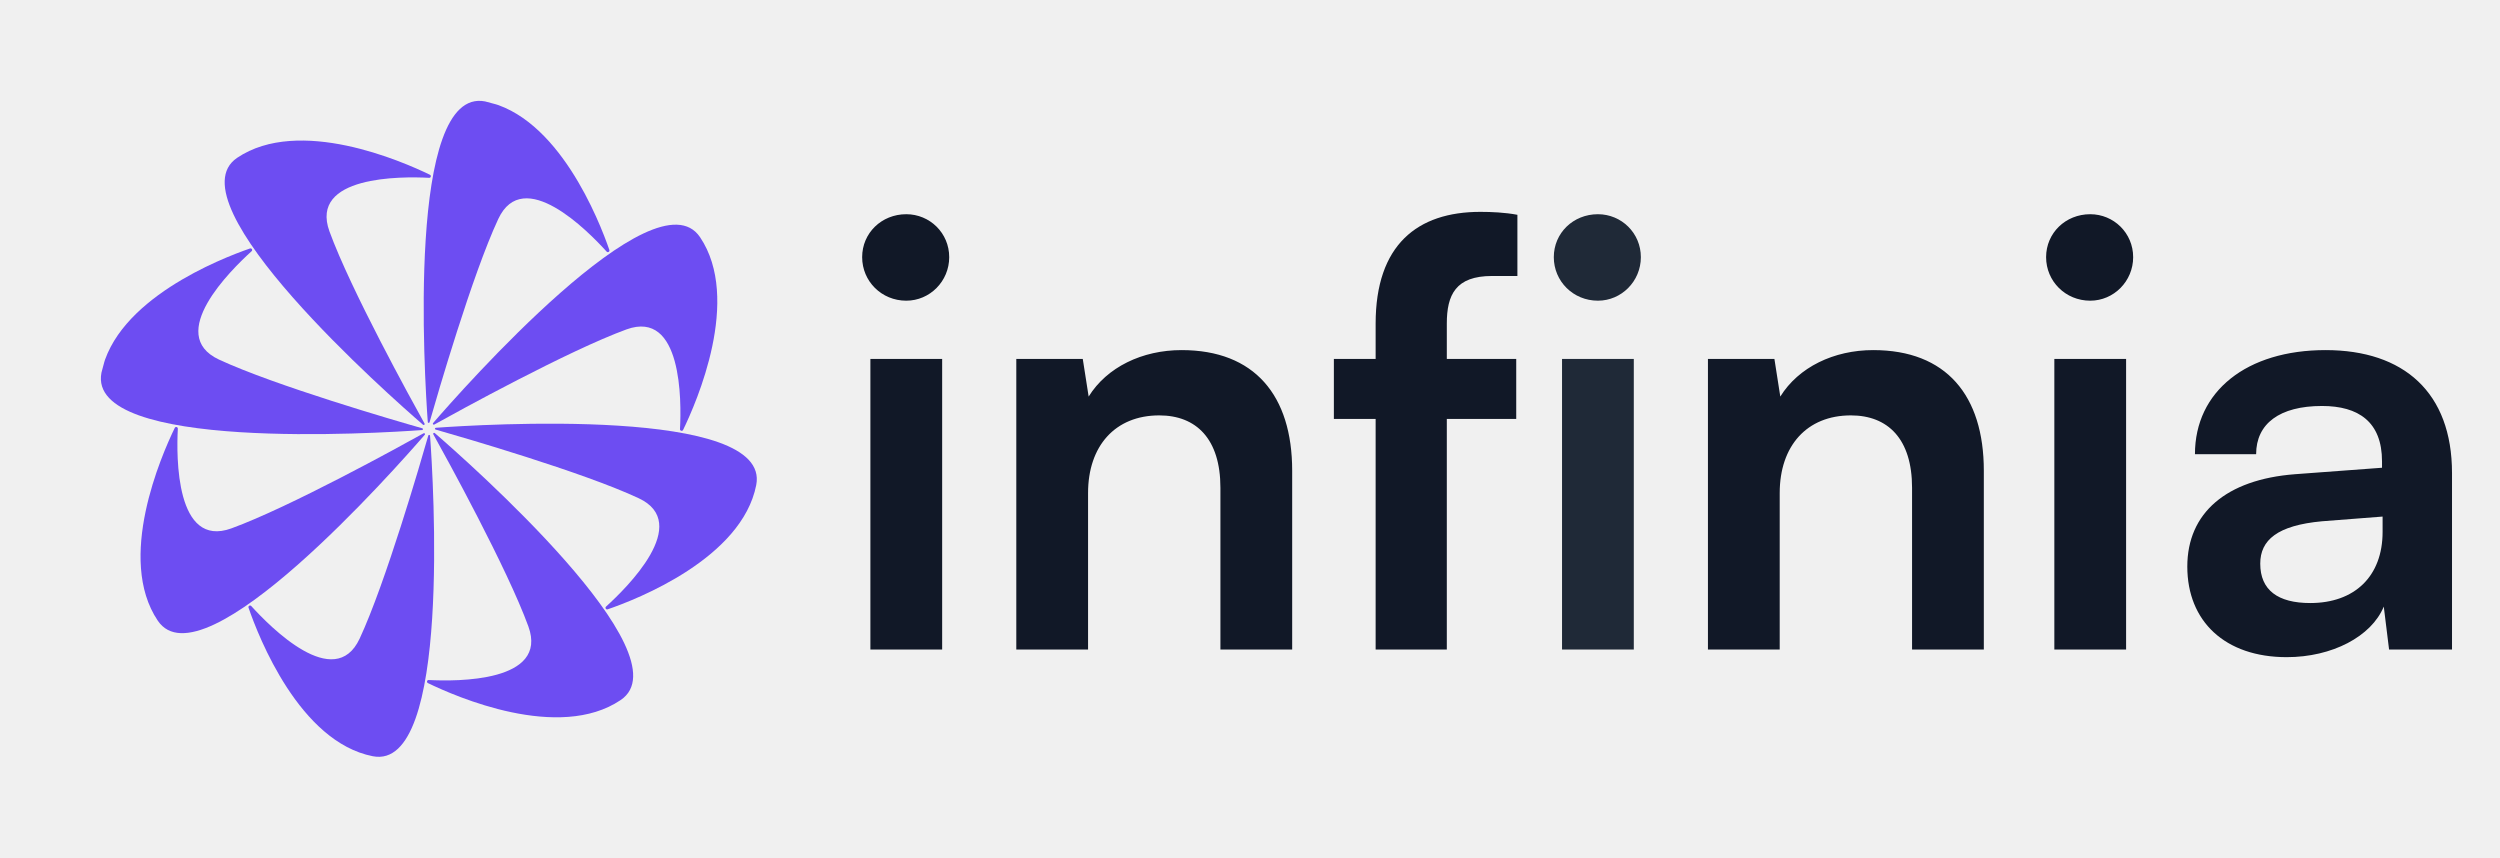
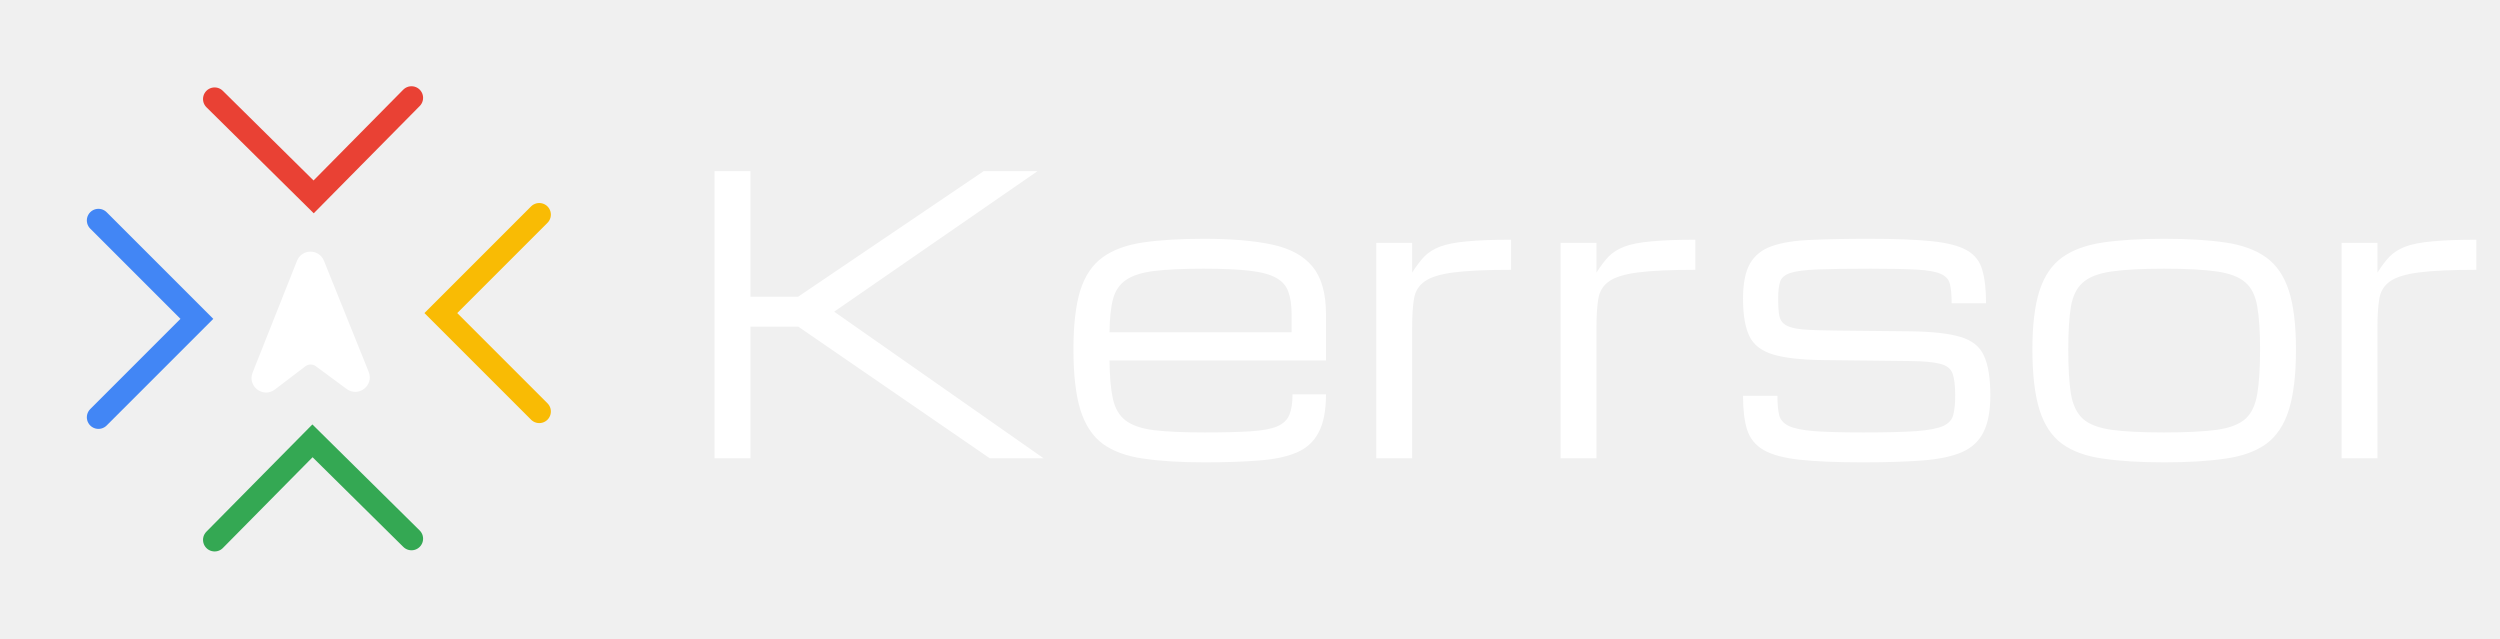
- <svg xmlns="http://www.w3.org/2000/svg" width="102" height="35" viewBox="0 0 102 35" fill="none">
-   <g clip-path="url(#clip0_149_2274)">
-     <path d="M17.323 17.284C17.327 17.292 17.328 17.301 17.326 17.31C17.324 17.319 17.32 17.326 17.312 17.332C17.305 17.338 17.297 17.341 17.288 17.341C17.279 17.341 17.27 17.337 17.263 17.332C15.927 16.177 6.957 8.269 9.677 6.438C12.2 4.741 16.404 6.577 17.541 7.13C17.555 7.136 17.566 7.148 17.573 7.162C17.579 7.176 17.581 7.192 17.576 7.207C17.573 7.222 17.563 7.235 17.551 7.244C17.538 7.253 17.523 7.257 17.507 7.255C16.365 7.195 12.615 7.167 13.442 9.441C14.306 11.816 16.78 16.309 17.323 17.284Z" fill="#6D4DF2" />
-     <path d="M17.528 17.221C17.527 17.231 17.522 17.24 17.514 17.247C17.506 17.253 17.497 17.256 17.487 17.255C17.477 17.254 17.468 17.249 17.461 17.241C17.455 17.234 17.452 17.224 17.453 17.214C17.326 15.446 16.572 3.517 19.794 4.138C22.776 4.724 24.449 9.002 24.862 10.199C24.867 10.213 24.867 10.229 24.862 10.243C24.857 10.258 24.847 10.27 24.834 10.278C24.82 10.286 24.805 10.289 24.789 10.287C24.774 10.284 24.76 10.276 24.75 10.265C23.983 9.418 21.352 6.745 20.329 8.935C19.261 11.222 17.834 16.149 17.528 17.221Z" fill="#6D4DF2" />
-     <path d="M17.716 17.323C17.708 17.327 17.699 17.328 17.69 17.326C17.681 17.324 17.674 17.32 17.668 17.312C17.662 17.305 17.659 17.297 17.659 17.288C17.659 17.279 17.662 17.27 17.668 17.263C18.825 15.927 26.731 6.957 28.562 9.677C30.261 12.201 28.423 16.404 27.87 17.541C27.864 17.555 27.852 17.566 27.838 17.573C27.824 17.579 27.808 17.581 27.793 17.576C27.778 17.573 27.765 17.563 27.756 17.551C27.747 17.538 27.743 17.523 27.744 17.507C27.805 16.363 27.833 12.615 25.56 13.44C23.188 14.307 18.691 16.78 17.716 17.323Z" fill="#6D4DF2" />
-     <path d="M17.779 17.528C17.769 17.527 17.76 17.522 17.753 17.514C17.747 17.506 17.744 17.497 17.745 17.487C17.746 17.477 17.751 17.468 17.759 17.461C17.766 17.455 17.776 17.452 17.786 17.453C19.55 17.325 31.487 16.573 30.854 19.791C30.268 22.774 25.998 24.449 24.794 24.86C24.779 24.865 24.763 24.865 24.748 24.86C24.734 24.855 24.722 24.845 24.714 24.831C24.706 24.818 24.703 24.802 24.705 24.787C24.708 24.772 24.716 24.758 24.727 24.748C25.574 23.981 28.247 21.35 26.057 20.327C23.784 19.263 18.851 17.834 17.779 17.528Z" fill="#6D4DF2" />
-     <path d="M17.677 17.716C17.673 17.708 17.672 17.699 17.674 17.69C17.676 17.681 17.681 17.674 17.688 17.668C17.695 17.662 17.703 17.659 17.713 17.659C17.722 17.659 17.73 17.663 17.737 17.668C19.073 18.826 28.043 26.731 25.323 28.562C22.801 30.261 18.596 28.423 17.459 27.87C17.445 27.864 17.434 27.852 17.428 27.838C17.421 27.824 17.42 27.808 17.424 27.793C17.428 27.778 17.437 27.765 17.45 27.756C17.462 27.747 17.478 27.743 17.493 27.745C18.635 27.805 22.385 27.833 21.558 25.559C20.693 23.188 18.22 18.691 17.677 17.716Z" fill="#6D4DF2" />
-     <path d="M17.472 17.779C17.473 17.774 17.474 17.769 17.477 17.765C17.479 17.761 17.482 17.757 17.486 17.753C17.49 17.75 17.494 17.748 17.499 17.747C17.503 17.745 17.509 17.745 17.513 17.745C17.518 17.746 17.523 17.747 17.527 17.749C17.532 17.752 17.536 17.755 17.539 17.759C17.542 17.762 17.544 17.767 17.546 17.772C17.547 17.776 17.548 17.781 17.547 17.786C17.675 19.55 18.427 31.487 15.209 30.854C12.226 30.268 10.553 25.998 10.14 24.794C10.135 24.779 10.135 24.763 10.14 24.748C10.145 24.734 10.155 24.722 10.169 24.714C10.182 24.706 10.197 24.703 10.213 24.705C10.228 24.708 10.242 24.716 10.252 24.727C11.019 25.574 13.65 28.247 14.673 26.057C15.733 23.783 17.166 18.851 17.472 17.779Z" fill="#6D4DF2" />
-     <path d="M17.284 17.677C17.292 17.673 17.301 17.672 17.31 17.674C17.318 17.676 17.326 17.68 17.332 17.688C17.338 17.695 17.341 17.703 17.341 17.712C17.34 17.721 17.337 17.73 17.332 17.737C16.176 19.073 8.269 28.043 6.437 25.323C4.741 22.802 6.577 18.596 7.13 17.459C7.136 17.445 7.148 17.434 7.162 17.427C7.176 17.421 7.192 17.419 7.207 17.424C7.221 17.427 7.235 17.437 7.243 17.449C7.252 17.462 7.257 17.477 7.255 17.493C7.195 18.635 7.167 22.385 9.44 21.558C11.816 20.694 16.309 18.22 17.284 17.677Z" fill="#6D4DF2" />
-     <path d="M17.221 17.472C17.226 17.473 17.231 17.474 17.235 17.477C17.24 17.479 17.244 17.482 17.247 17.486C17.25 17.49 17.252 17.494 17.254 17.499C17.255 17.503 17.256 17.509 17.255 17.513C17.255 17.518 17.253 17.523 17.251 17.527C17.248 17.532 17.245 17.536 17.241 17.539C17.238 17.542 17.233 17.544 17.229 17.546C17.224 17.547 17.219 17.548 17.214 17.547C15.447 17.674 3.517 18.428 4.139 15.206C4.724 12.223 9.002 10.553 10.199 10.138C10.213 10.133 10.229 10.133 10.244 10.138C10.258 10.143 10.271 10.153 10.278 10.166C10.286 10.18 10.289 10.195 10.287 10.211C10.284 10.226 10.277 10.24 10.265 10.25C9.418 11.017 6.745 13.648 8.935 14.671C11.223 15.735 16.149 17.168 17.221 17.472Z" fill="#6D4DF2" />
-   </g>
-   <path d="M36.976 12.268C35.968 12.268 35.176 11.476 35.176 10.492C35.176 9.508 35.968 8.74 36.976 8.74C37.936 8.74 38.728 9.508 38.728 10.492C38.728 11.476 37.936 12.268 36.976 12.268ZM35.512 26.5V14.644H38.44V26.5H35.512ZM44.393 26.5H41.465V14.644H44.177L44.417 16.18C45.161 14.98 46.601 14.284 48.209 14.284C51.185 14.284 52.721 16.132 52.721 19.204V26.5H49.793V19.9C49.793 17.908 48.809 16.948 47.297 16.948C45.497 16.948 44.393 18.196 44.393 20.116V26.5ZM54.422 14.644H56.126V13.204C56.126 9.988 57.83 8.644 60.398 8.644C60.854 8.644 61.406 8.668 61.91 8.764V11.26H60.878C59.39 11.26 59.03 12.028 59.03 13.204V14.644H61.862V17.092H59.03V26.5H56.126V17.092H54.422V14.644ZM72.612 26.5H69.684V14.644H72.396L72.636 16.18C73.38 14.98 74.82 14.284 76.428 14.284C79.404 14.284 80.94 16.132 80.94 19.204V26.5H78.012V19.9C78.012 17.908 77.028 16.948 75.516 16.948C73.716 16.948 72.612 18.196 72.612 20.116V26.5ZM85.281 12.268C84.273 12.268 83.481 11.476 83.481 10.492C83.481 9.508 84.273 8.74 85.281 8.74C86.241 8.74 87.033 9.508 87.033 10.492C87.033 11.476 86.241 12.268 85.281 12.268ZM83.817 26.5V14.644H86.745V26.5H83.817ZM93.298 26.812C90.778 26.812 89.242 25.348 89.242 23.116C89.242 20.932 90.826 19.564 93.634 19.348L97.186 19.084V18.82C97.186 17.212 96.226 16.564 94.738 16.564C93.01 16.564 92.05 17.284 92.05 18.532H89.554C89.554 15.964 91.666 14.284 94.882 14.284C98.074 14.284 100.042 16.012 100.042 19.3V26.5H97.474L97.258 24.748C96.754 25.972 95.146 26.812 93.298 26.812ZM94.258 24.604C96.058 24.604 97.21 23.524 97.21 21.7V21.076L94.738 21.268C92.914 21.436 92.218 22.036 92.218 22.996C92.218 24.076 92.938 24.604 94.258 24.604Z" fill="#111827" />
-   <path d="M65.195 12.268C64.187 12.268 63.395 11.476 63.395 10.492C63.395 9.508 64.187 8.74 65.195 8.74C66.155 8.74 66.947 9.508 66.947 10.492C66.947 11.476 66.155 12.268 65.195 12.268ZM63.731 26.5V14.644H66.659V26.5H63.731Z" fill="#1F2937" />
-   <defs>
-     <clipPath id="clip0_149_2274">
-       <rect width="27" height="27" fill="white" transform="translate(7.9541 0.965942) rotate(15)" />
-     </clipPath>
-   </defs>
+ <svg xmlns="http://www.w3.org/2000/svg" width="431" height="110" viewBox="0 0 431 110" fill="none">
+   <path d="M70.941 16.869L54.072 33.941L37 17.072" stroke="#E94134" stroke-width="4" stroke-linecap="round" />
+   <path d="M37.001 93.071L53.87 76L70.941 92.869" stroke="#34A853" stroke-width="4" stroke-linecap="round" />
+   <path d="M16.971 38L33.941 54.971L16.971 71.941" stroke="#4286F5" stroke-width="4" stroke-linecap="round" />
+   <path d="M92.971 37L76 53.971L92.971 70.941" stroke="#F9BB04" stroke-width="4" stroke-linecap="round" />
+   <path d="M60.06 66.658C61.682 67.856 63.857 66.173 63.103 64.302L55.382 45.138C54.707 43.463 52.335 43.469 51.668 45.147L44.011 64.429C43.263 66.312 45.469 67.986 47.081 66.758L52.345 62.75C53.052 62.212 54.03 62.205 54.745 62.733L60.06 66.658Z" fill="white" />
+   <path d="M60.06 66.658C61.682 67.856 63.857 66.173 63.103 64.302L55.382 45.138C54.707 43.463 52.335 43.469 51.668 45.147L44.011 64.429C43.263 66.312 45.469 67.986 47.081 66.758L52.345 62.75C53.052 62.212 54.03 62.205 54.745 62.733L60.06 66.658Z" stroke="white" />
+   <path d="M123.188 79V29.5H129.375V51.156H137.593L169.594 29.5H178.875L143.812 53.734L179.906 79H170.625L137.625 56.312H129.375V79H123.188ZM228.601 67.978C228.601 70.75 228.182 72.931 227.344 74.52C226.527 76.11 225.271 77.27 223.573 78.001C221.876 78.731 219.706 79.193 217.063 79.387C214.442 79.602 211.316 79.709 207.686 79.709C203.539 79.709 200.016 79.494 197.115 79.064C194.236 78.656 191.905 77.808 190.122 76.519C188.36 75.208 187.071 73.253 186.255 70.653C185.46 68.054 185.062 64.584 185.062 60.244C185.062 56.033 185.449 52.66 186.223 50.125C187.018 47.59 188.296 45.678 190.058 44.389C191.819 43.1 194.129 42.24 196.986 41.81C199.865 41.381 203.378 41.166 207.524 41.166C212.272 41.166 216.204 41.499 219.319 42.165C222.435 42.831 224.755 44.099 226.28 45.968C227.827 47.837 228.601 50.576 228.601 54.185V62.145H191.282C191.304 64.895 191.497 67.098 191.862 68.752C192.228 70.406 192.958 71.652 194.054 72.49C195.149 73.328 196.782 73.887 198.952 74.166C201.144 74.424 204.055 74.553 207.686 74.553C210.951 74.553 213.583 74.488 215.581 74.359C217.601 74.231 219.126 73.951 220.157 73.522C221.21 73.07 221.919 72.404 222.284 71.523C222.649 70.643 222.832 69.461 222.832 67.978H228.601ZM207.524 46.322C204.022 46.322 201.197 46.451 199.049 46.709C196.922 46.967 195.3 47.472 194.183 48.224C193.065 48.954 192.303 50.05 191.895 51.511C191.508 52.972 191.304 54.895 191.282 57.279H222.671V54.185C222.671 52.639 222.488 51.36 222.123 50.351C221.779 49.319 221.092 48.514 220.061 47.934C219.029 47.332 217.504 46.913 215.484 46.677C213.486 46.44 210.833 46.322 207.524 46.322ZM237.27 79V41.875H243.457V46.999C244.145 45.903 244.832 44.99 245.52 44.26C246.229 43.529 247.142 42.949 248.259 42.52C249.397 42.09 250.934 41.789 252.867 41.617C254.801 41.424 257.347 41.327 260.505 41.327V46.516C256.251 46.516 252.953 46.666 250.611 46.967C248.291 47.268 246.626 47.783 245.616 48.514C244.606 49.223 243.994 50.211 243.779 51.478C243.564 52.746 243.457 54.357 243.457 56.312V79H237.27ZM269.045 79V41.875H275.232V46.999C275.92 45.903 276.607 44.99 277.295 44.26C278.004 43.529 278.917 42.949 280.034 42.52C281.173 42.09 282.709 41.789 284.643 41.617C286.576 41.424 289.122 41.327 292.28 41.327V46.516C288.026 46.516 284.729 46.666 282.387 46.967C280.066 47.268 278.401 47.783 277.392 48.514C276.382 49.223 275.77 50.211 275.555 51.478C275.34 52.746 275.232 54.357 275.232 56.312V79H269.045ZM321.155 79.709C316.644 79.709 313.013 79.559 310.263 79.258C307.534 78.957 305.461 78.398 304.043 77.582C302.646 76.766 301.701 75.606 301.207 74.102C300.734 72.598 300.498 70.643 300.498 68.236H306.428C306.428 69.59 306.524 70.686 306.718 71.523C306.911 72.34 307.459 72.974 308.361 73.425C309.264 73.855 310.725 74.155 312.744 74.327C314.785 74.478 317.643 74.553 321.316 74.553C325.205 74.553 328.224 74.478 330.372 74.327C332.542 74.155 334.1 73.855 335.045 73.425C335.99 72.974 336.56 72.329 336.753 71.491C336.968 70.653 337.075 69.547 337.075 68.172C337.075 66.496 336.925 65.239 336.624 64.401C336.323 63.563 335.614 63.005 334.497 62.726C333.38 62.425 331.597 62.264 329.147 62.242L314.388 62.081C310.585 62.038 307.685 61.716 305.687 61.114C303.688 60.513 302.324 59.46 301.594 57.956C300.863 56.431 300.498 54.272 300.498 51.478C300.498 48.879 300.896 46.87 301.69 45.452C302.507 44.034 303.774 43.024 305.493 42.423C307.212 41.821 309.446 41.467 312.196 41.359C314.946 41.23 318.266 41.166 322.154 41.166C326.73 41.166 330.361 41.306 333.047 41.585C335.754 41.864 337.773 42.391 339.105 43.164C340.459 43.938 341.34 45.065 341.748 46.548C342.178 48.009 342.393 49.921 342.393 52.284H336.463C336.463 50.888 336.366 49.792 336.173 48.997C335.979 48.181 335.453 47.59 334.594 47.225C333.756 46.838 332.381 46.591 330.469 46.483C328.578 46.376 325.914 46.322 322.477 46.322C318.566 46.322 315.526 46.365 313.356 46.451C311.187 46.537 309.618 46.741 308.651 47.063C307.685 47.386 307.094 47.901 306.879 48.61C306.664 49.298 306.557 50.254 306.557 51.478C306.557 52.725 306.621 53.713 306.75 54.443C306.9 55.152 307.276 55.69 307.878 56.055C308.479 56.42 309.457 56.667 310.811 56.796C312.186 56.903 314.098 56.968 316.547 56.989L329.276 57.118C333.101 57.161 336.001 57.483 337.978 58.085C339.976 58.665 341.329 59.75 342.038 61.34C342.769 62.908 343.134 65.186 343.134 68.172C343.134 70.857 342.736 72.974 341.941 74.52C341.168 76.067 339.922 77.217 338.203 77.969C336.484 78.699 334.218 79.172 331.403 79.387C328.61 79.602 325.194 79.709 321.155 79.709ZM373.104 79.709C368.958 79.709 365.435 79.494 362.534 79.064C359.634 78.656 357.292 77.808 355.509 76.519C353.726 75.208 352.426 73.253 351.609 70.653C350.793 68.054 350.385 64.584 350.385 60.244C350.385 56.033 350.793 52.66 351.609 50.125C352.426 47.59 353.726 45.678 355.509 44.389C357.292 43.1 359.634 42.24 362.534 41.81C365.435 41.381 368.958 41.166 373.104 41.166C377.272 41.166 380.796 41.381 383.675 41.81C386.575 42.24 388.917 43.1 390.7 44.389C392.483 45.678 393.783 47.59 394.6 50.125C395.416 52.66 395.824 56.033 395.824 60.244C395.824 64.584 395.416 68.054 394.6 70.653C393.783 73.253 392.483 75.208 390.7 76.519C388.917 77.808 386.575 78.656 383.675 79.064C380.796 79.494 377.272 79.709 373.104 79.709ZM389.637 60.244C389.637 57.172 389.476 54.712 389.153 52.864C388.853 51.017 388.176 49.631 387.123 48.707C386.07 47.762 384.427 47.128 382.192 46.806C379.979 46.483 376.95 46.322 373.104 46.322C369.28 46.322 366.251 46.483 364.017 46.806C361.782 47.128 360.139 47.762 359.086 48.707C358.033 49.631 357.346 51.017 357.023 52.864C356.723 54.712 356.572 57.172 356.572 60.244C356.572 63.424 356.723 65.97 357.023 67.882C357.346 69.794 358.033 71.233 359.086 72.2C360.139 73.145 361.782 73.779 364.017 74.102C366.251 74.402 369.28 74.553 373.104 74.553C376.95 74.553 379.979 74.402 382.192 74.102C384.427 73.779 386.07 73.145 387.123 72.2C388.176 71.233 388.853 69.794 389.153 67.882C389.476 65.97 389.637 63.424 389.637 60.244ZM403.688 79V41.875H409.875V46.999C410.562 45.903 411.25 44.99 411.938 44.26C412.646 43.529 413.56 42.949 414.677 42.52C415.815 42.09 417.352 41.789 419.285 41.617C421.219 41.424 423.765 41.327 426.923 41.327V46.516C422.669 46.516 419.371 46.666 417.029 46.967C414.709 47.268 413.044 47.783 412.034 48.514C411.024 49.223 410.412 50.211 410.197 51.478C409.982 52.746 409.875 54.357 409.875 56.312V79H403.688Z" fill="white" />
</svg>
